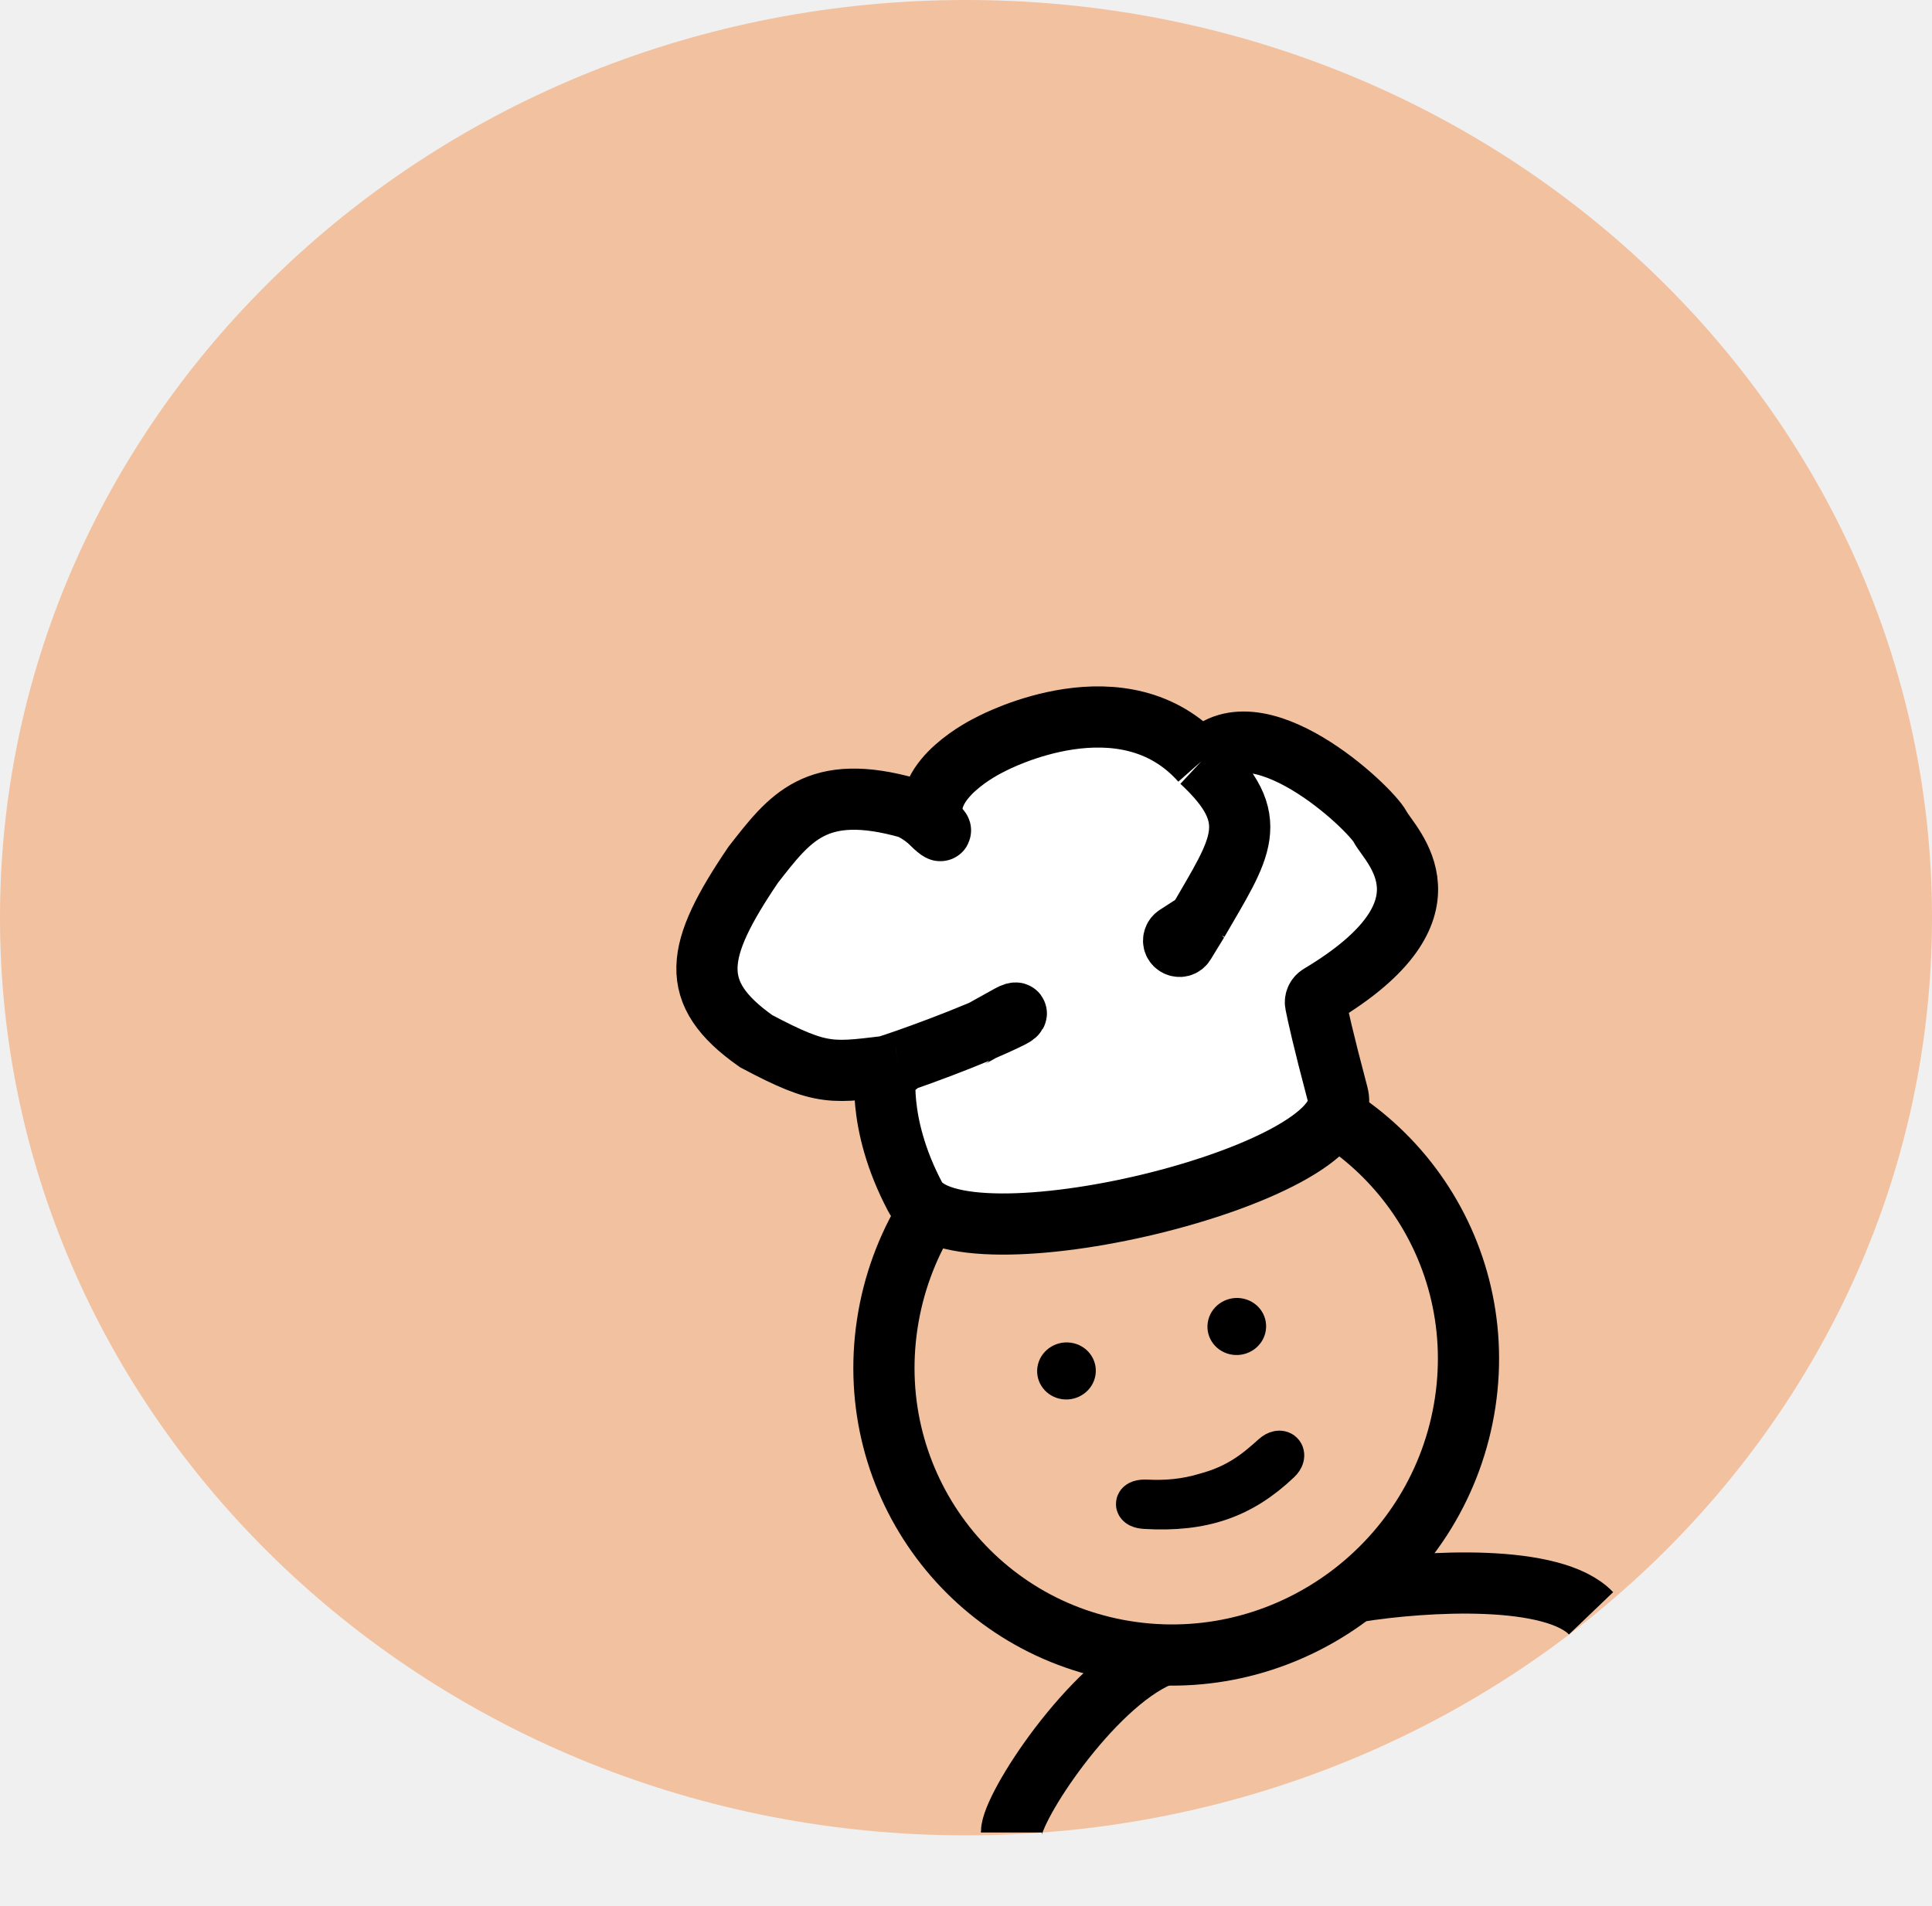
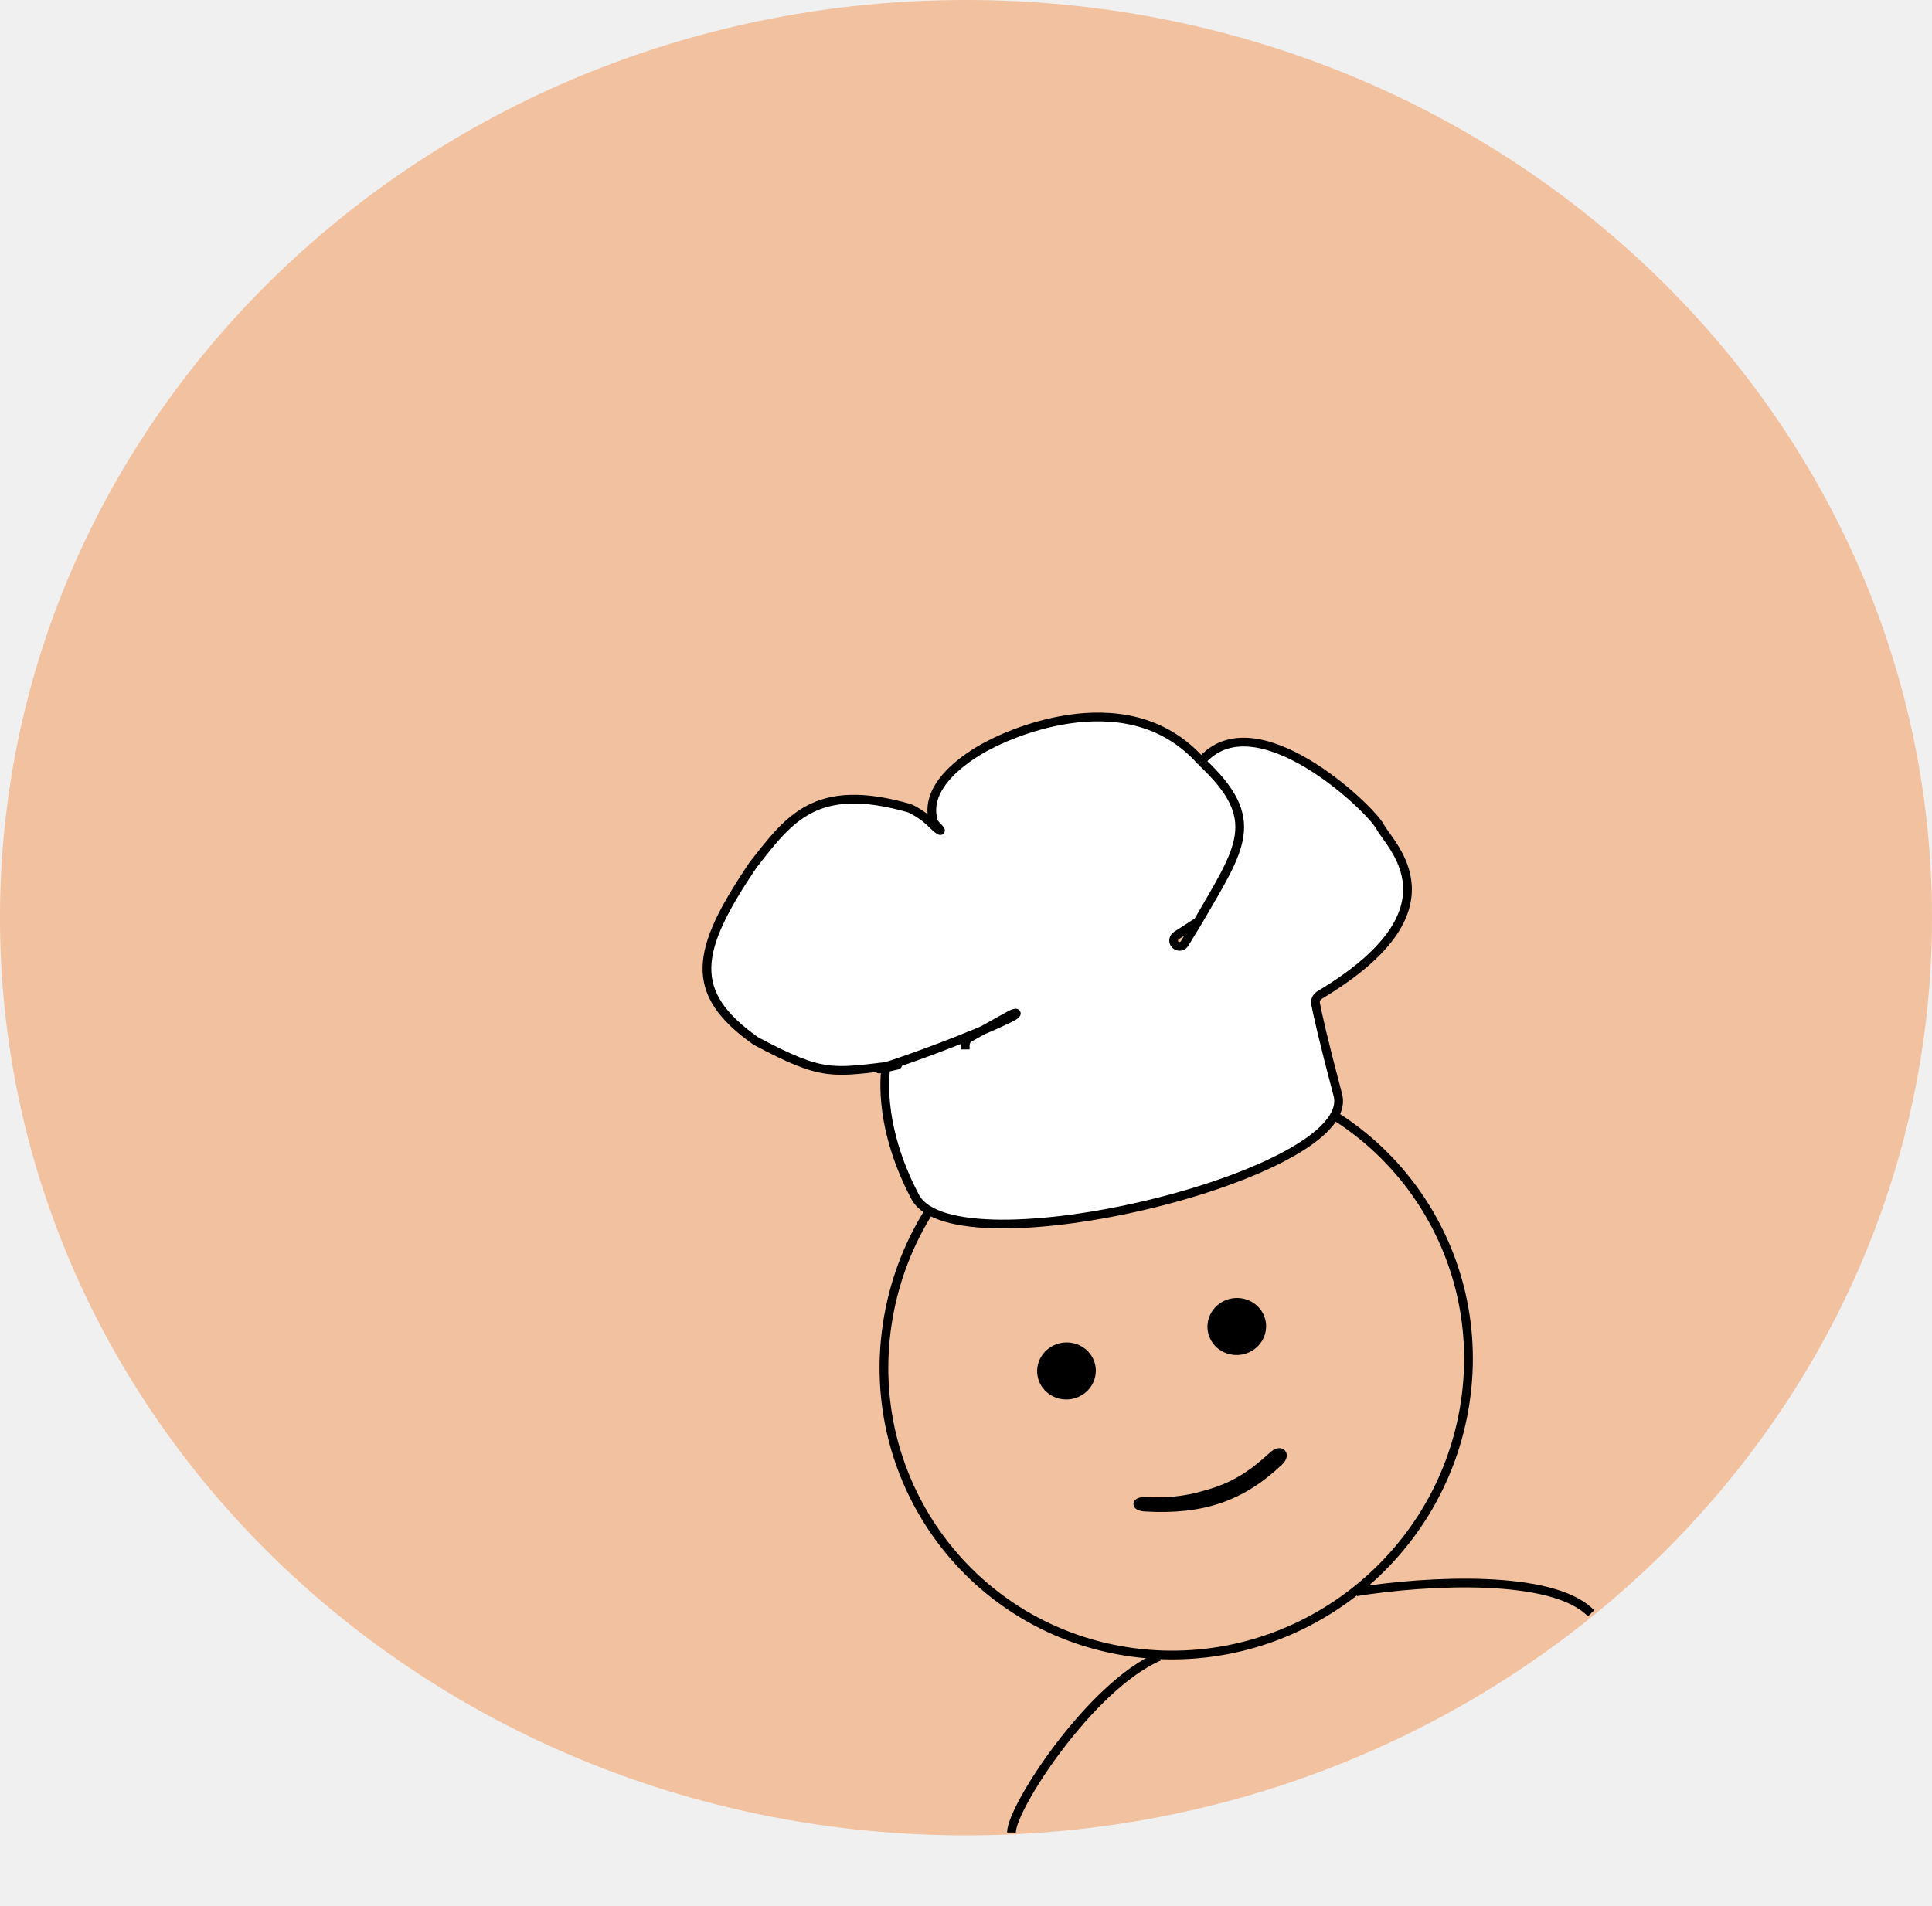
<svg xmlns="http://www.w3.org/2000/svg" width="221" height="218" viewBox="0 0 221 218" fill="none">
  <ellipse cx="110.5" cy="105" rx="110.5" ry="105" fill="#F2C19F" />
-   <path d="M167.599 160.483C164.839 178.755 147.797 191.541 129.55 189.06C111.303 186.579 98.732 169.767 101.492 151.495C104.252 133.222 121.294 120.437 139.541 122.918C157.788 125.398 170.359 142.21 167.599 160.483Z" fill="#F2C19F" stroke="black" stroke-width="7" />
+   <path d="M167.599 160.483C164.839 178.755 147.797 191.541 129.55 189.06C111.303 186.579 98.732 169.767 101.492 151.495C104.252 133.222 121.294 120.437 139.541 122.918C157.788 125.398 170.359 142.21 167.599 160.483Z" fill="#F2C19F" stroke="black" strokeWidth="7" />
  <path d="M153.032 125.275C151.325 118.828 150.704 115.969 150.485 114.838C150.409 114.445 150.614 114.05 150.962 113.842C167.354 104.042 159.017 96.772 157.878 94.607C156.725 92.416 143.52 79.922 137.409 87.12C144.567 93.77 141.93 96.969 137.031 105.452L135.504 107.949C135.073 108.655 134 108.137 134.301 107.369V107.369C134.353 107.236 134.447 107.122 134.567 107.044L137.031 105.452C141.93 96.969 144.567 93.77 137.409 87.12C128.592 77.155 113.885 84.856 113.326 85.154C113.308 85.164 113.301 85.167 113.283 85.175C112.782 85.416 105.296 89.109 106.78 93.999C106.826 94.151 107.061 94.419 107.173 94.53V94.53C108.003 95.351 107.453 95.116 106.631 94.287C105.98 93.63 105.166 93.028 104.15 92.524C104.099 92.498 104.042 92.477 103.986 92.461C93.331 89.432 90.34 93.603 86.152 98.957C79.507 108.785 78.594 113.573 86.493 119.129C94.277 123.262 95.142 122.744 102.703 121.856L101.36 122.017C101.36 122.017 100.12 128.306 104.683 136.942C109.247 145.577 155.464 134.455 153.032 125.275Z" fill="white" />
-   <path d="M137.409 87.12C143.52 79.922 156.725 92.416 157.878 94.607C159.017 96.772 167.354 104.042 150.962 113.842C150.614 114.05 150.409 114.445 150.485 114.838C150.704 115.969 151.325 118.828 153.032 125.275C155.464 134.455 109.247 145.577 104.683 136.942C100.12 128.306 101.36 122.017 101.36 122.017M137.409 87.12C144.567 93.77 141.93 96.969 137.031 105.452M137.409 87.12C128.592 77.155 113.885 84.856 113.326 85.154C113.308 85.164 113.301 85.167 113.283 85.175C112.782 85.416 105.296 89.109 106.78 93.999C106.826 94.151 107.061 94.419 107.173 94.53V94.53C108.003 95.351 107.453 95.116 106.631 94.287C105.98 93.63 105.166 93.028 104.15 92.524C104.099 92.498 104.042 92.477 103.986 92.461C93.331 89.432 90.34 93.603 86.152 98.957C79.507 108.785 78.594 113.573 86.493 119.129C94.277 123.262 95.142 122.744 102.703 121.856M137.031 105.452L134.567 107.044C134.447 107.122 134.353 107.236 134.301 107.369V107.369C134 108.137 135.073 108.655 135.504 107.949L137.031 105.452ZM101.36 122.017C103.229 121.462 111.277 118.598 115.671 116.398C116.57 115.948 116.374 115.682 115.495 116.171L110.931 118.709C110.609 118.888 110.408 119.227 110.408 119.593L110.408 120.071M101.36 122.017L102.703 121.856M101.36 122.017C98.856 122.761 102.789 121.846 102.703 121.856" stroke="black" stroke-width="7" />
+   <path d="M137.409 87.12C143.52 79.922 156.725 92.416 157.878 94.607C159.017 96.772 167.354 104.042 150.962 113.842C150.614 114.05 150.409 114.445 150.485 114.838C150.704 115.969 151.325 118.828 153.032 125.275C155.464 134.455 109.247 145.577 104.683 136.942C100.12 128.306 101.36 122.017 101.36 122.017M137.409 87.12C144.567 93.77 141.93 96.969 137.031 105.452M137.409 87.12C128.592 77.155 113.885 84.856 113.326 85.154C113.308 85.164 113.301 85.167 113.283 85.175C112.782 85.416 105.296 89.109 106.78 93.999C106.826 94.151 107.061 94.419 107.173 94.53V94.53C108.003 95.351 107.453 95.116 106.631 94.287C105.98 93.63 105.166 93.028 104.15 92.524C104.099 92.498 104.042 92.477 103.986 92.461C93.331 89.432 90.34 93.603 86.152 98.957C79.507 108.785 78.594 113.573 86.493 119.129C94.277 123.262 95.142 122.744 102.703 121.856M137.031 105.452L134.567 107.044C134.447 107.122 134.353 107.236 134.301 107.369V107.369C134 108.137 135.073 108.655 135.504 107.949L137.031 105.452ZM101.36 122.017C103.229 121.462 111.277 118.598 115.671 116.398C116.57 115.948 116.374 115.682 115.495 116.171L110.931 118.709C110.609 118.888 110.408 119.227 110.408 119.593L110.408 120.071M101.36 122.017L102.703 121.856M101.36 122.017C98.856 122.761 102.789 121.846 102.703 121.856" stroke="black" strokeWidth="7" />
  <ellipse rx="3.351" ry="3.27" transform="matrix(0.990883 0.134722 -0.149356 0.988783 141.475 151.776)" fill="black" />
  <ellipse rx="3.351" ry="3.27" transform="matrix(0.990883 0.134722 -0.149356 0.988783 121.993 156.862)" fill="black" />
-   <path d="M132.6 189.527C124.785 192.874 115.7 206.794 115.7 209.672M155.133 182.127C163.255 180.825 177.667 180.072 182 184.593" stroke="black" stroke-width="7" />
-   <path d="M146.312 167.208C142.049 171.26 137.587 172.826 131.011 172.442C129.805 172.372 129.899 171.735 131.105 171.793C133.298 171.898 135.522 171.756 138 171C141.599 170.017 143.632 168.359 145.655 166.53C146.498 165.768 147.136 166.426 146.312 167.208Z" stroke="black" stroke-width="5" />
+   <path d="M132.6 189.527C124.785 192.874 115.7 206.794 115.7 209.672M155.133 182.127C163.255 180.825 177.667 180.072 182 184.593" stroke="black" strokeWidth="7" />
+   <path d="M146.312 167.208C142.049 171.26 137.587 172.826 131.011 172.442C129.805 172.372 129.899 171.735 131.105 171.793C133.298 171.898 135.522 171.756 138 171C141.599 170.017 143.632 168.359 145.655 166.53C146.498 165.768 147.136 166.426 146.312 167.208Z" stroke="black" strokeWidth="5" />
</svg>
